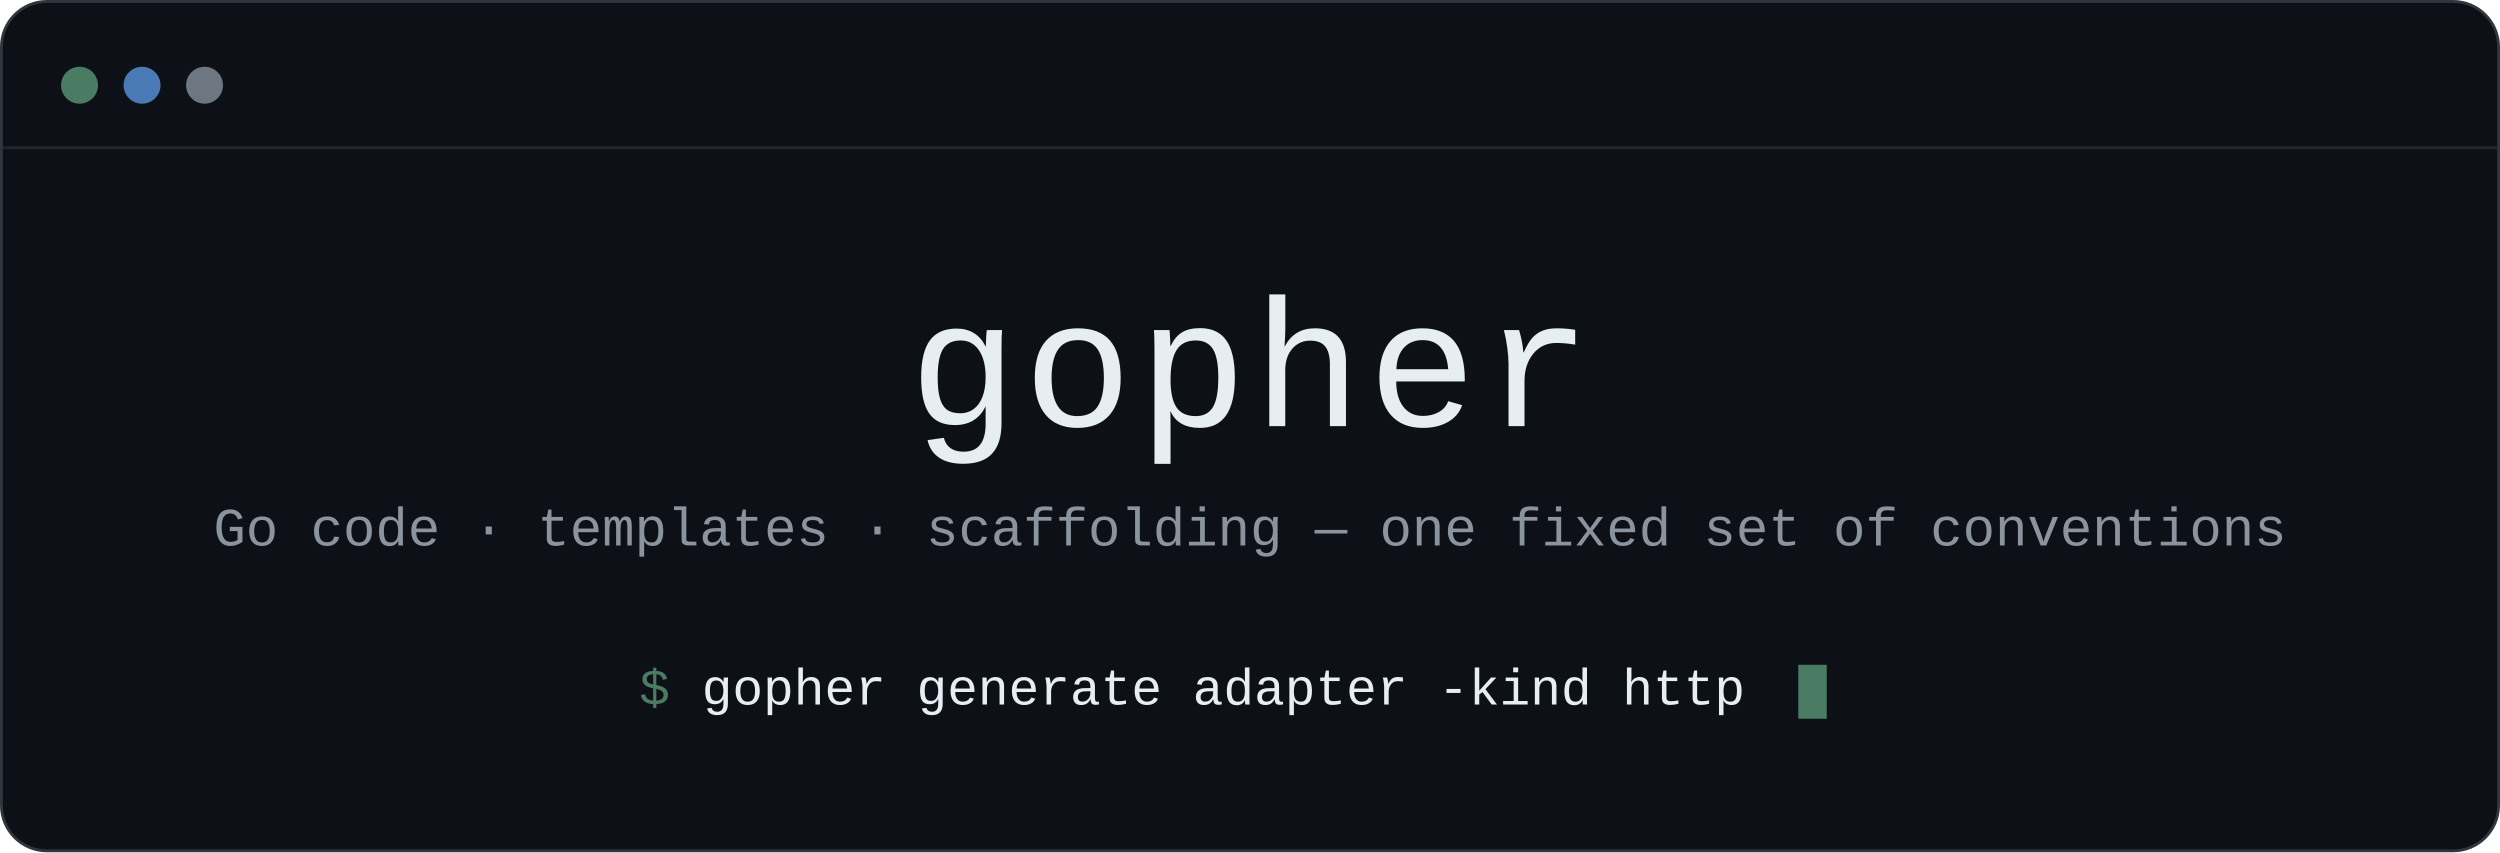
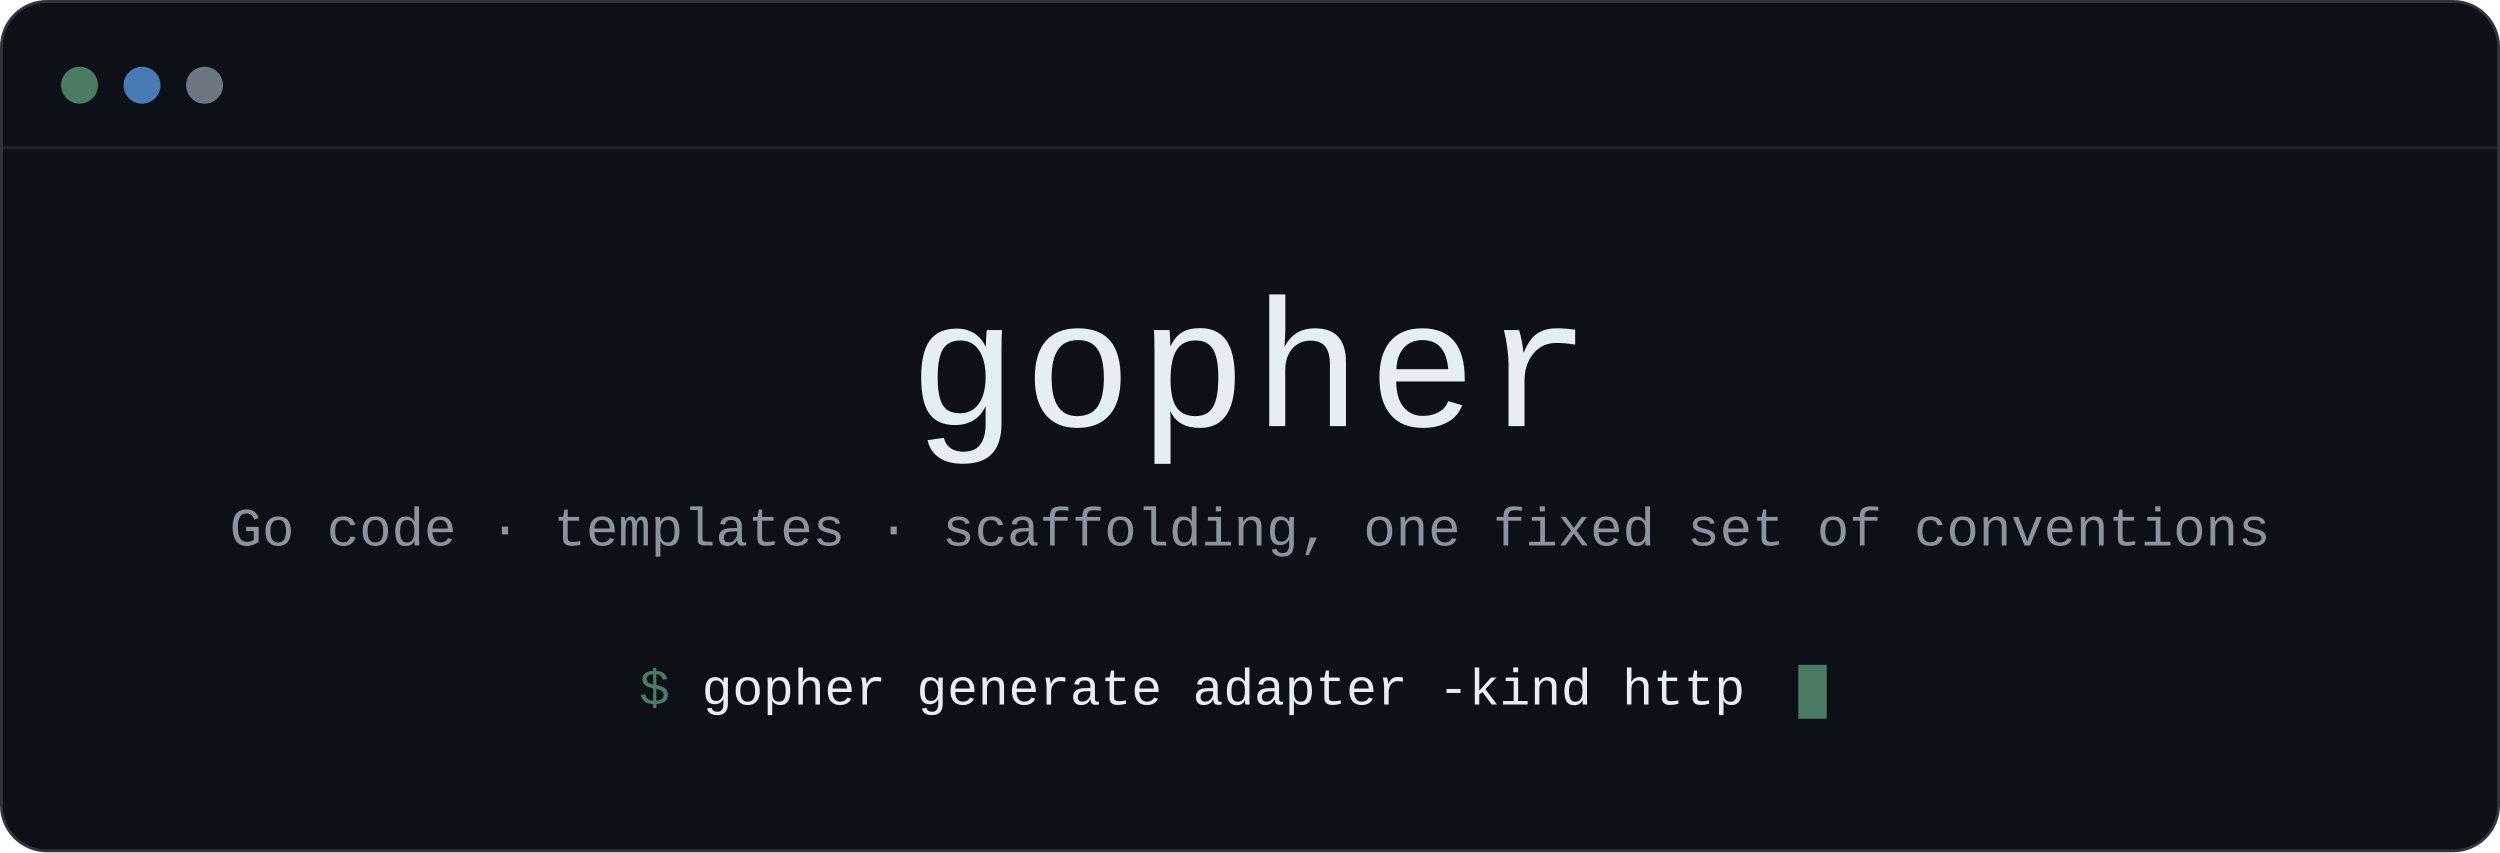
- <svg xmlns="http://www.w3.org/2000/svg" viewBox="0 0 880 300" width="880" height="300" role="img" aria-label="gopher — Go code, templates, and project scaffolding that follow a fixed set of conventions">
+ <svg xmlns="http://www.w3.org/2000/svg" viewBox="0 0 880 300" width="880" height="300" role="img" aria-label="gopher: Go code, templates, and project scaffolding that follow a fixed set of conventions">
  <rect x="0.5" y="0.5" width="879" height="299" rx="16" fill="#0d1117" stroke="#30363d" />
  <circle cx="28" cy="30" r="6.5" fill="#4a7c63" />
  <circle cx="50" cy="30" r="6.5" fill="#4a7ab5" />
  <circle cx="72" cy="30" r="6.5" fill="#6e7681" />
  <line x1="1" y1="52" x2="879" y2="52" stroke="#21262d" />
  <g font-family="ui-monospace, 'SF Mono', SFMono-Regular, Menlo, Consolas, 'Liberation Mono', monospace">
    <text x="440" y="150" text-anchor="middle" font-size="64" letter-spacing="2" fill="#e6edf3">gopher</text>
-     <text x="440" y="192" text-anchor="middle" font-size="19" fill="#8b949e">Go code · templates · scaffolding — one fixed set of conventions</text>
+     <text x="440" y="192" text-anchor="middle" font-size="19" fill="#8b949e">Go code · templates · scaffolding, one fixed set of conventions</text>
    <text x="225" y="248" font-size="18" textLength="11" lengthAdjust="spacingAndGlyphs" fill="#4a7c63">$</text>
    <text x="247" y="248" font-size="18" textLength="376" lengthAdjust="spacingAndGlyphs" fill="#e6edf3">gopher generate adapter -kind http</text>
  </g>
  <rect x="633" y="234" width="10" height="19" fill="#4a7c63" />
</svg>
